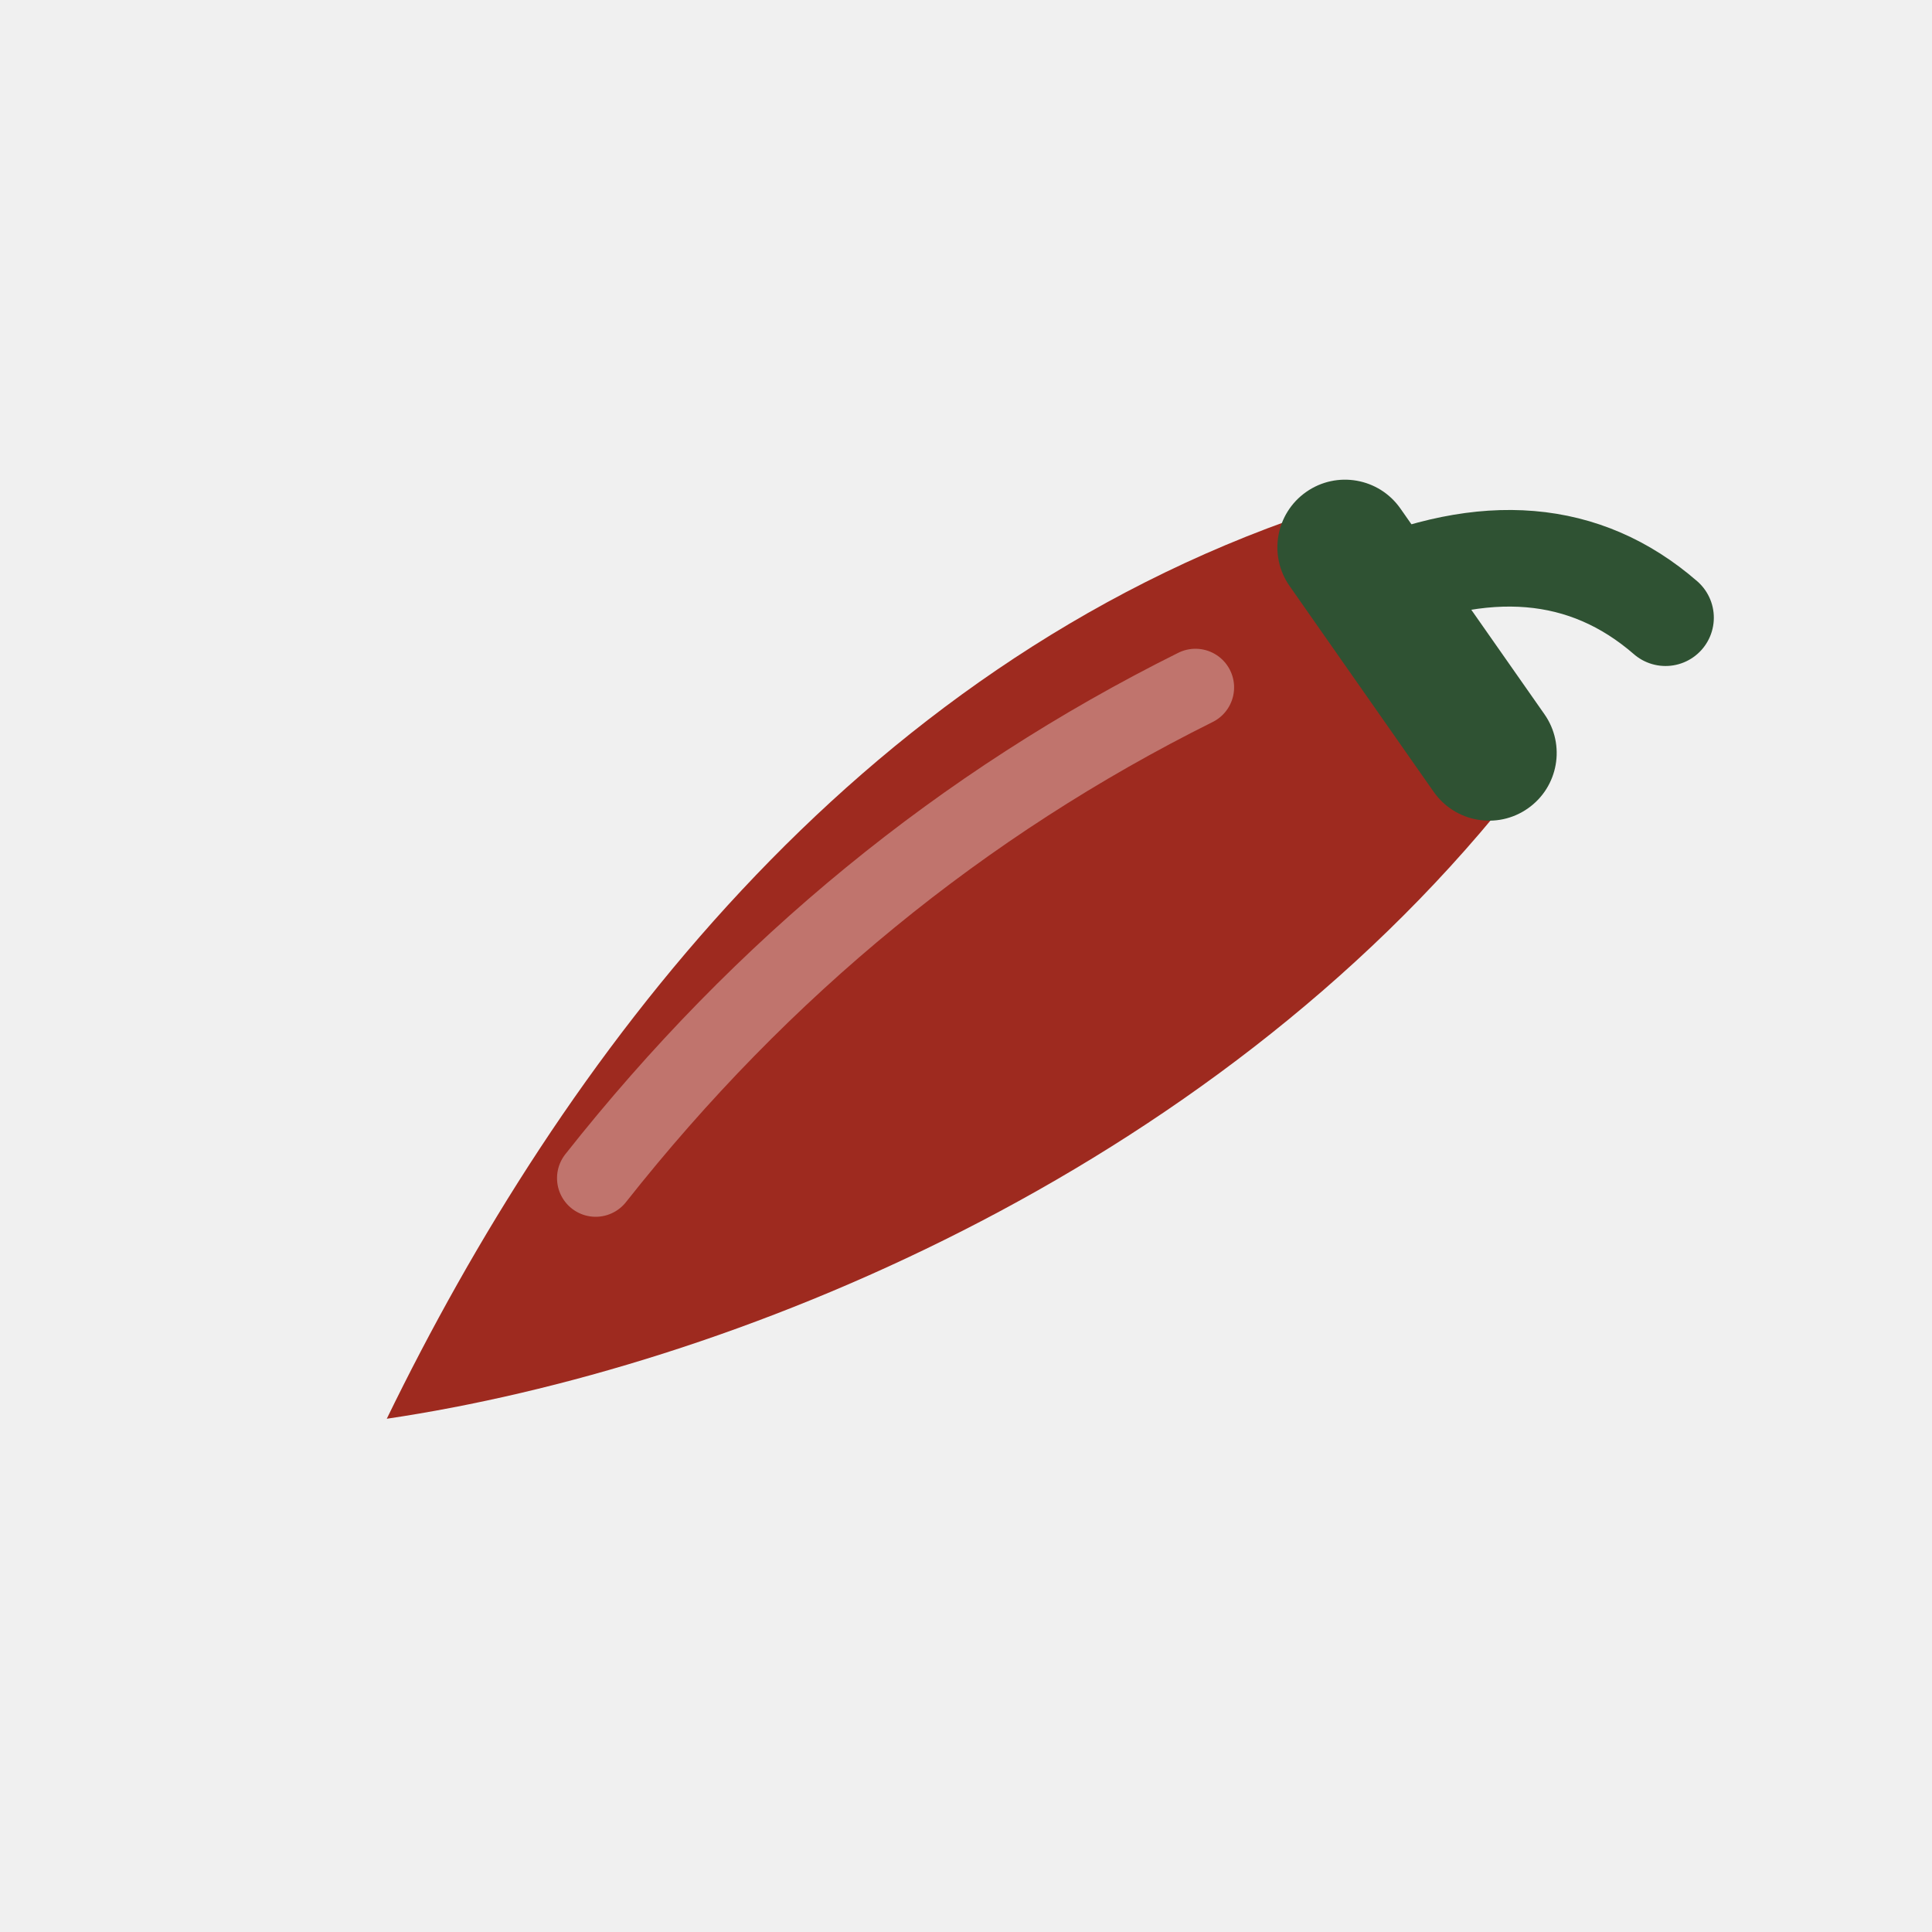
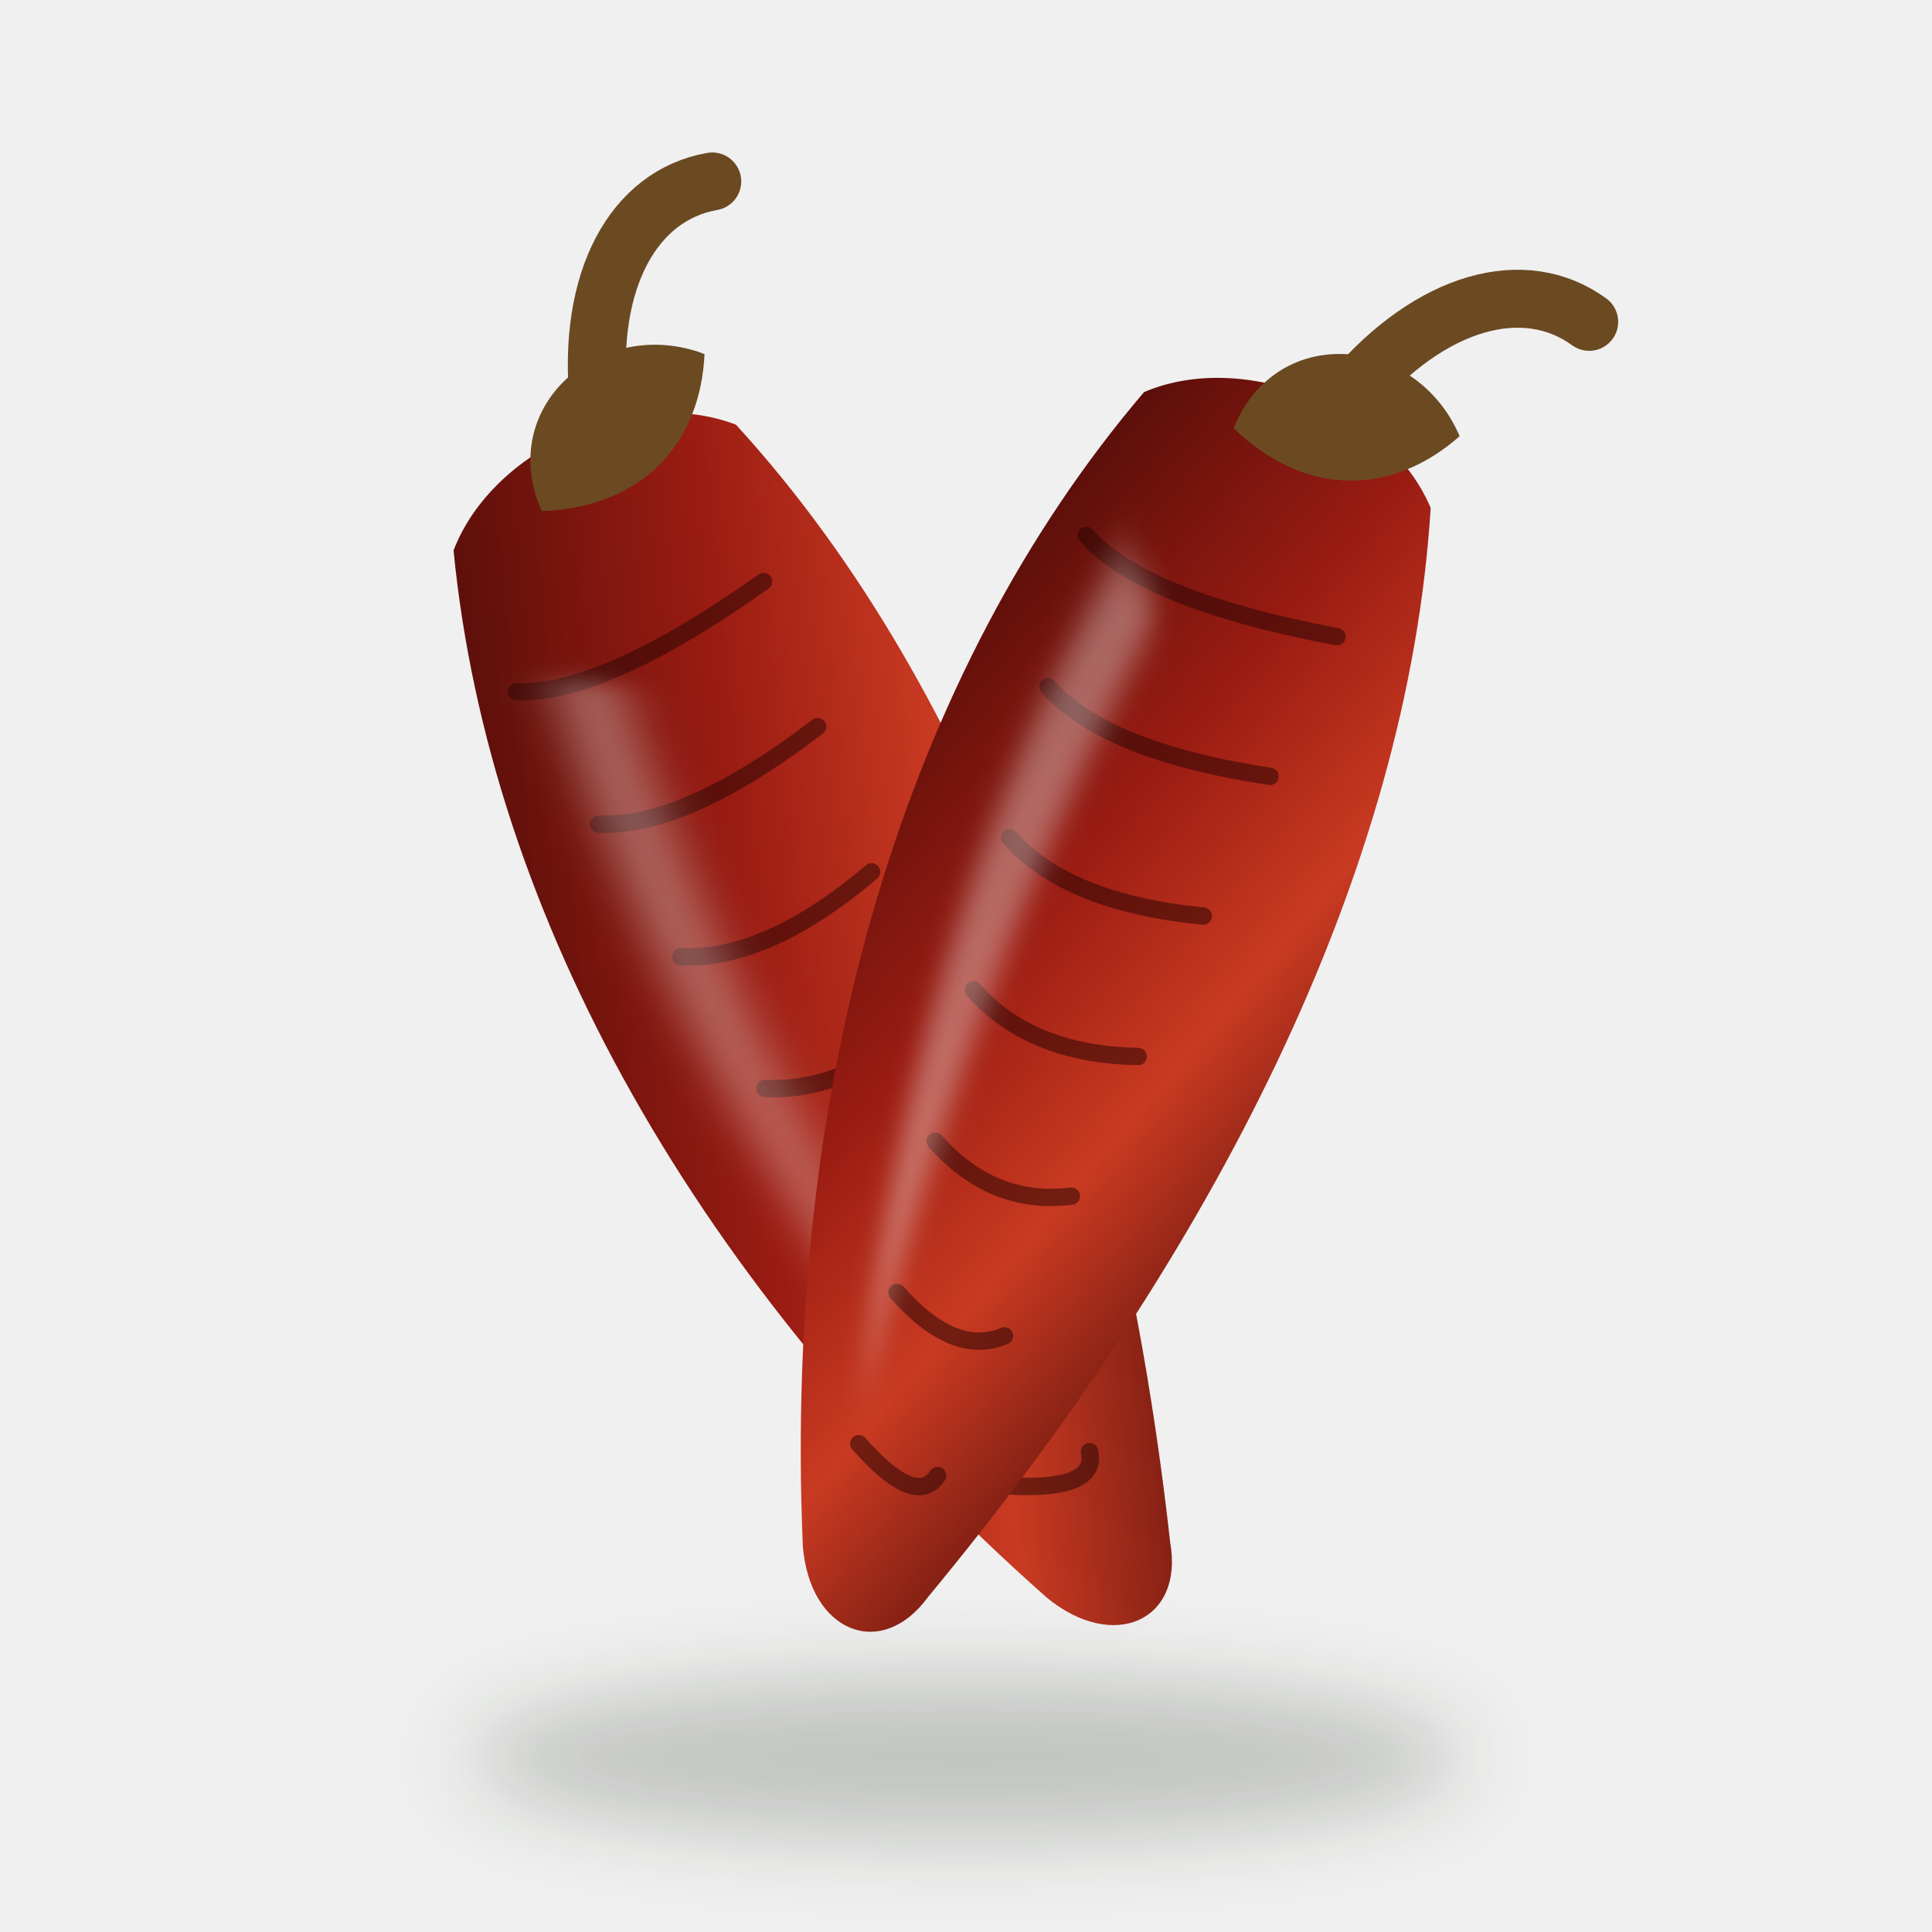
<svg xmlns="http://www.w3.org/2000/svg" viewBox="0 0 100 100">
-   <g transform="rotate(55 50 50)">
-     <path d="M41 22 C 34 46, 42 70, 52 88 C 60 72, 66 46, 59 22 Z" fill="#9e2a1f" />
-     <path d="M46 22 q 2 -10 10 -12" stroke="#2f5233" stroke-width="5" fill="none" stroke-linecap="round" />
-     <rect x="40" y="18" width="20" height="7" rx="3.5" fill="#2f5233" />
-     <path d="M45 32 q -3 20 3 40" stroke="#fff" stroke-opacity=".35" stroke-width="4" fill="none" stroke-linecap="round" />
+   <defs>
+     <filter id="b2" x="-30%" y="-60%" width="160%" height="220%">
+       <feGaussianBlur stdDeviation="2.2" />
+     </filter>
+     <filter id="b1" x="-30%" y="-30%" width="160%" height="160%">
+       <feGaussianBlur stdDeviation="1" />
+     </filter>
+     <linearGradient id="kb" x1="0" y1="0" x2="1" y2="1">
+       <stop offset="0" stop-color="#4a0b08" />
+       <stop offset="0.4" stop-color="#9a1c12" />
+       <stop offset="0.65" stop-color="#c93a22" />
+       <stop offset="1" stop-color="#4a0b08" />
+     </linearGradient>
+   </defs>
+   <ellipse cx="50" cy="91" rx="26" ry="4.2" fill="#1b2a14" opacity="0.22" filter="url(#b2)" />
+   <g transform="translate(-6 0) rotate(-24 50 50)">
+     <path d="M40 22 C34 40 36 62 46 84 C48 88 52 88 53 84 C60 62 62 40 56 22 C52 18 44 18 40 22Z" fill="url(#kb)" />
+     <path d="M40 30 q4 2 14 0" stroke="#2c0604" stroke-opacity=".55" stroke-width=".9" fill="none" stroke-linecap="round" />
+     <path d="M41.1 38 q4 2 12.4 0" stroke="#2c0604" stroke-opacity=".55" stroke-width=".9" fill="none" stroke-linecap="round" />
+     <path d="M42.2 46 q4 2 10.8 0" stroke="#2c0604" stroke-opacity=".55" stroke-width=".9" fill="none" stroke-linecap="round" />
+     <path d="M43.4 54 q4 2 9.2 0" stroke="#2c0604" stroke-opacity=".55" stroke-width=".9" fill="none" stroke-linecap="round" />
+     <path d="M44.5 62 q4 2 7.6 0" stroke="#2c0604" stroke-opacity=".55" stroke-width=".9" fill="none" stroke-linecap="round" />
+     <path d="M45.6 70 q4 2 6 0" stroke="#2c0604" stroke-opacity=".55" stroke-width=".9" fill="none" stroke-linecap="round" />
+     <path d="M46.7 78 q4 2 4.4 0" stroke="#2c0604" stroke-opacity=".55" stroke-width=".9" fill="none" stroke-linecap="round" />
+     <path d="M42 30 Q39 52 46 76 Q43 52 45 32Z" fill="#fff" opacity="0.35" filter="url(#b1)" />
+     <path d="M45 22 C45 16 52 14 56 18 C54 22 50 24 45 22Z" fill="#6b4a22" />
+     <path d="M50 18 C52 12 56 9 60 10" stroke="#6b4a22" stroke-width="3" fill="none" stroke-linecap="round" />
+   </g>
+   <g transform="translate(8 0) rotate(22 50 50)">
+     <path d="M40 22 C34 40 36 62 46 84 C48 88 52 88 53 84 C60 62 62 40 56 22 C52 18 44 18 40 22Z" fill="url(#kb)" />
+     <path d="M40 30 q4 2 14 0" stroke="#2c0604" stroke-opacity=".55" stroke-width=".9" fill="none" stroke-linecap="round" />
+     <path d="M41.1 38 q4 2 12.4 0" stroke="#2c0604" stroke-opacity=".55" stroke-width=".9" fill="none" stroke-linecap="round" />
+     <path d="M42.2 46 q4 2 10.8 0" stroke="#2c0604" stroke-opacity=".55" stroke-width=".9" fill="none" stroke-linecap="round" />
+     <path d="M43.4 54 q4 2 9.2 0" stroke="#2c0604" stroke-opacity=".55" stroke-width=".9" fill="none" stroke-linecap="round" />
+     <path d="M44.5 62 q4 2 7.6 0" stroke="#2c0604" stroke-opacity=".55" stroke-width=".9" fill="none" stroke-linecap="round" />
+     <path d="M45.6 70 q4 2 6 0" stroke="#2c0604" stroke-opacity=".55" stroke-width=".9" fill="none" stroke-linecap="round" />
+     <path d="M46.7 78 q4 2 4.4 0" stroke="#2c0604" stroke-opacity=".55" stroke-width=".9" fill="none" stroke-linecap="round" />
+     <path d="M42 30 Q39 52 46 76 Q43 52 45 32Z" fill="#fff" opacity="0.35" filter="url(#b1)" />
+     <path d="M45 22 C45 16 52 14 56 18 C54 22 50 24 45 22Z" fill="#6b4a22" />
+     <path d="M50 18 C52 12 56 9 60 10" stroke="#6b4a22" stroke-width="3" fill="none" stroke-linecap="round" />
  </g>
</svg>
